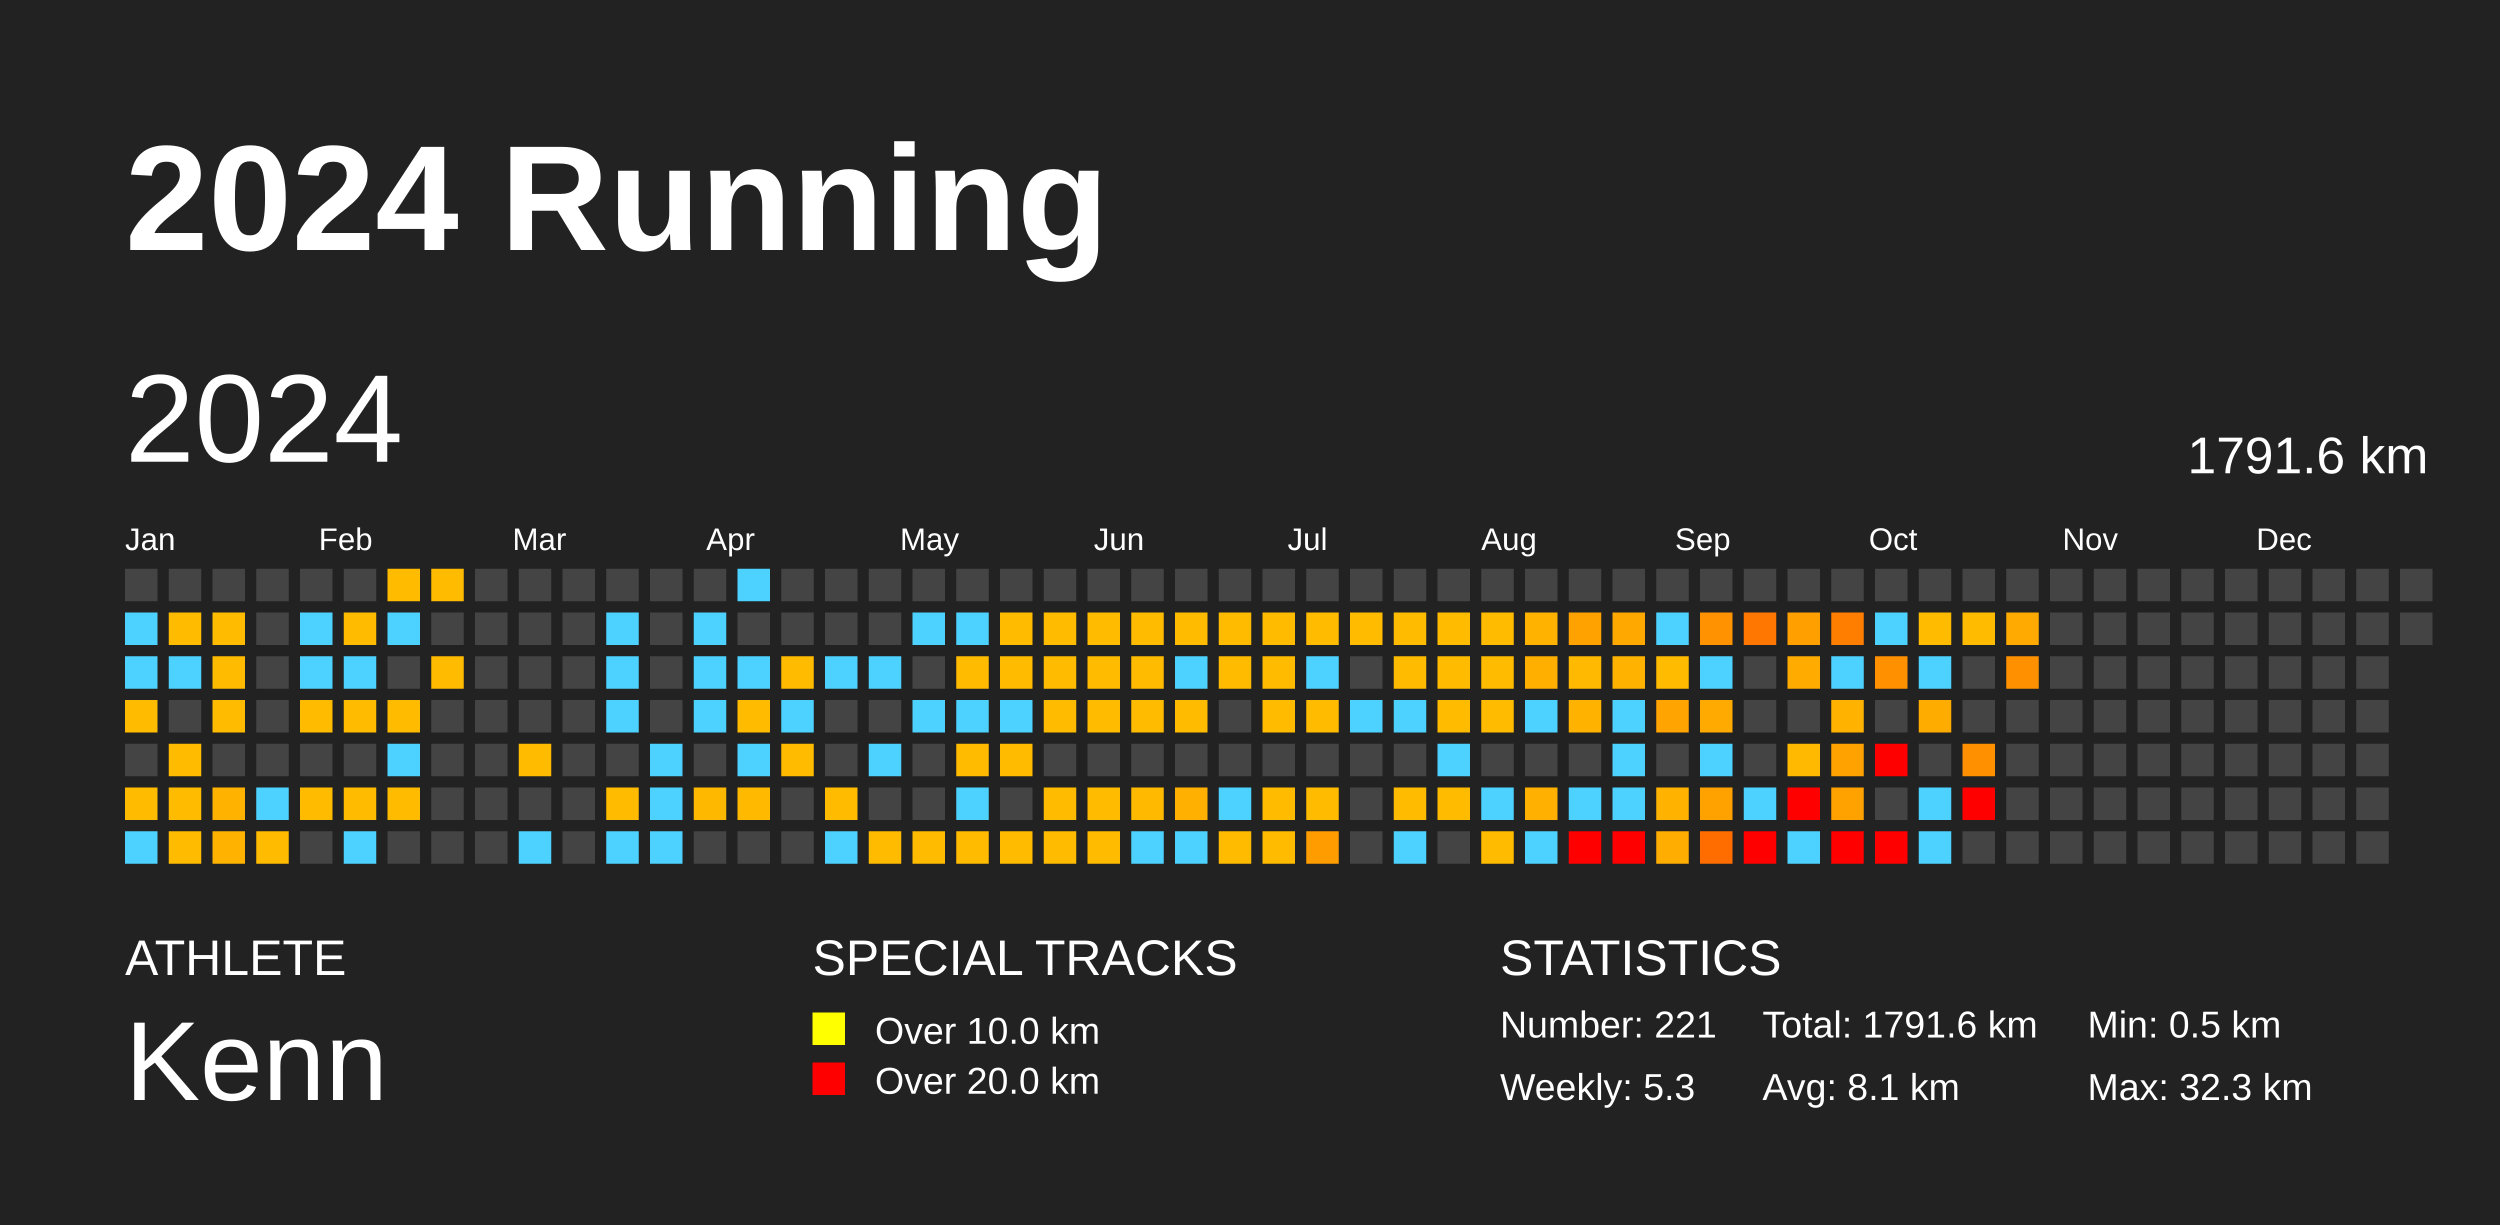
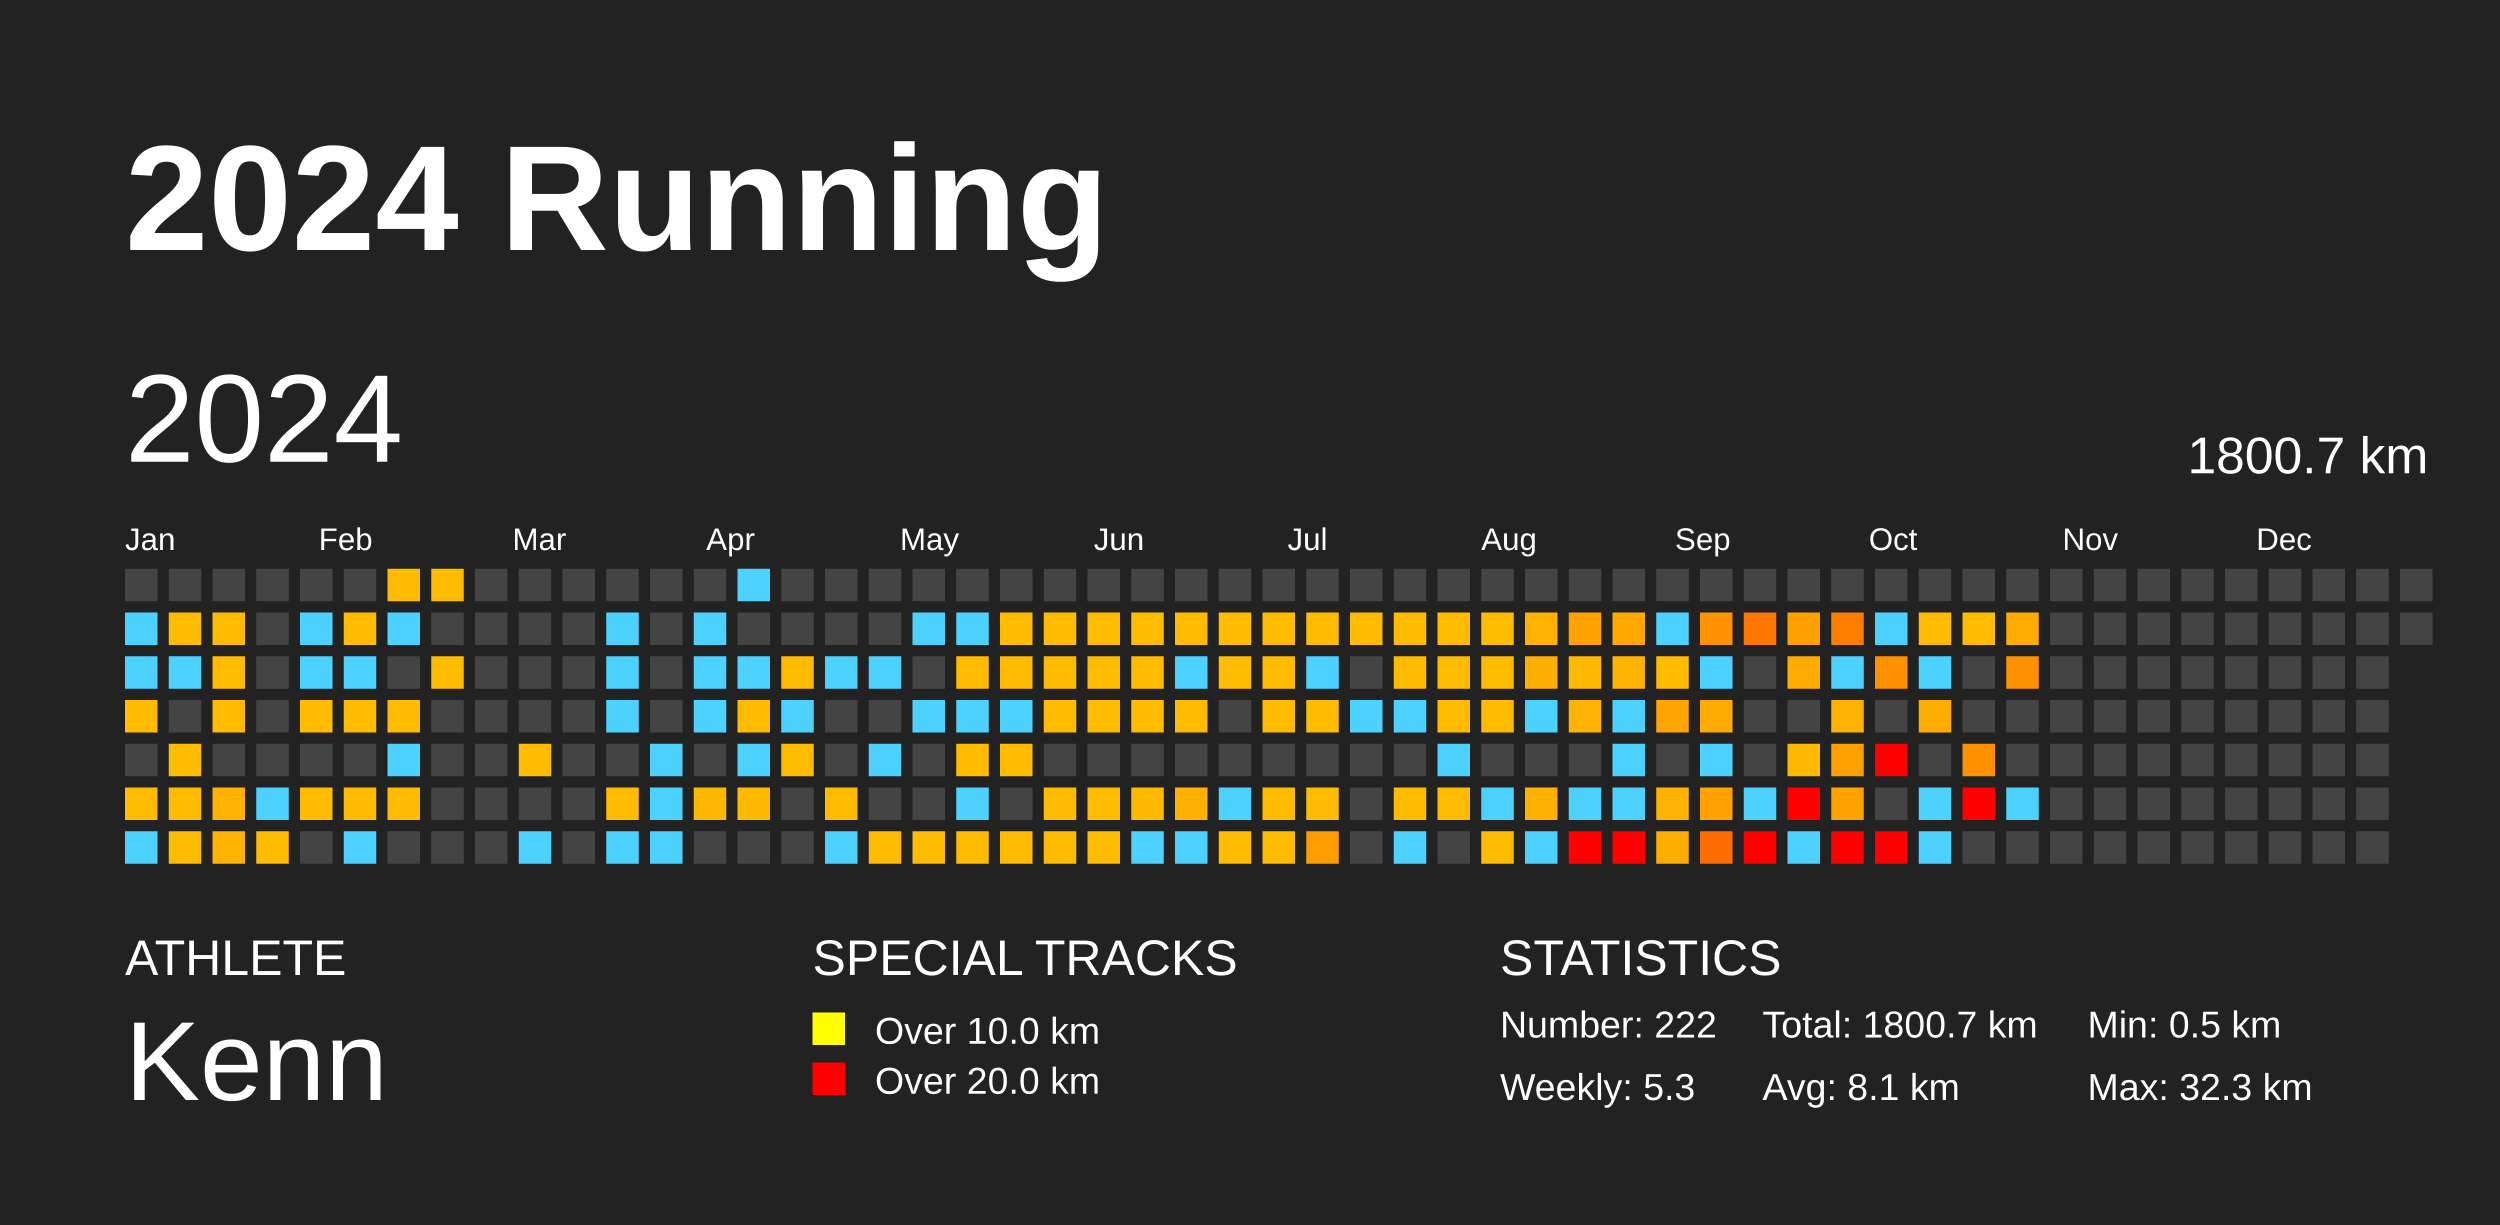
<svg xmlns="http://www.w3.org/2000/svg" baseProfile="full" height="98mm" version="1.1" viewBox="0,0,200,98" width="200mm">
  <defs />
  <rect fill="#222222" height="98" width="200" x="0" y="0" />
  <text fill="#FFFFFF" style="font-size:12px; font-family:Arial; font-weight:bold;" x="10" y="20">2024 Running</text>
  <text fill="#FFFFFF" style="font-size:4px; font-family:Arial" x="10" y="78">ATHLETE</text>
  <text fill="#FFFFFF" style="font-size:9px; font-family:Arial" x="10" y="88">Kenn</text>
  <text fill="#FFFFFF" style="font-size:4px; font-family:Arial" x="65" y="78">SPECIAL TRACKS</text>
  <rect fill="yellow" height="2.6" width="2.6" x="65" y="81" />
  <text fill="#FFFFFF" style="font-size:3px; font-family:Arial" x="70" y="83.5">Over 10.0 km</text>
  <rect fill="red" height="2.6" width="2.6" x="65" y="85" />
  <text fill="#FFFFFF" style="font-size:3px; font-family:Arial" x="70" y="87.5">Over 20.0 km</text>
  <text fill="#FFFFFF" style="font-size:4px; font-family:Arial" x="120" y="78">STATISTICS</text>
-   <text fill="#FFFFFF" style="font-size:3px; font-family:Arial" x="120" y="83">Number: 221</text>
+   <text fill="#FFFFFF" style="font-size:3px; font-family:Arial" x="120" y="83">Number: 222</text>
  <text fill="#FFFFFF" style="font-size:3px; font-family:Arial" x="120" y="88">Weekly: 5.3</text>
-   <text fill="#FFFFFF" style="font-size:3px; font-family:Arial" x="141" y="83">Total: 1791.6 km</text>
+   <text fill="#FFFFFF" style="font-size:3px; font-family:Arial" x="141" y="83">Total: 1800.7 km</text>
  <text fill="#FFFFFF" style="font-size:3px; font-family:Arial" x="141" y="88">Avg: 8.1 km</text>
  <text fill="#FFFFFF" style="font-size:3px; font-family:Arial" x="167" y="83">Min: 0.5 km</text>
  <text fill="#FFFFFF" style="font-size:3px; font-family:Arial" x="167" y="88">Max: 32.3 km</text>
  <text dominant-baseline="hanging" fill="#FFFFFF" style="font-size:10.0px; font-family:Arial;" x="10" y="30">2024</text>
-   <text dominant-baseline="hanging" fill="#FFFFFF" style="font-size:4.125px; font-family:Arial;" x="175" y="35">1791.6 km</text>
+   <text dominant-baseline="hanging" fill="#FFFFFF" style="font-size:4.125px; font-family:Arial;" x="175" y="35">1800.7 km</text>
  <text fill="#FFFFFF" style="font-size:2.5px; font-family:Arial" x="10.0" y="44">Jan</text>
  <text fill="#FFFFFF" style="font-size:2.5px; font-family:Arial" x="25.5" y="44">Feb</text>
  <text fill="#FFFFFF" style="font-size:2.5px; font-family:Arial" x="41.0" y="44">Mar</text>
  <text fill="#FFFFFF" style="font-size:2.5px; font-family:Arial" x="56.5" y="44">Apr</text>
  <text fill="#FFFFFF" style="font-size:2.5px; font-family:Arial" x="72.0" y="44">May</text>
  <text fill="#FFFFFF" style="font-size:2.5px; font-family:Arial" x="87.5" y="44">Jun</text>
  <text fill="#FFFFFF" style="font-size:2.5px; font-family:Arial" x="103.0" y="44">Jul</text>
  <text fill="#FFFFFF" style="font-size:2.5px; font-family:Arial" x="118.5" y="44">Aug</text>
  <text fill="#FFFFFF" style="font-size:2.5px; font-family:Arial" x="134.0" y="44">Sep</text>
  <text fill="#FFFFFF" style="font-size:2.5px; font-family:Arial" x="149.5" y="44">Oct</text>
  <text fill="#FFFFFF" style="font-size:2.5px; font-family:Arial" x="165.0" y="44">Nov</text>
  <text fill="#FFFFFF" style="font-size:2.5px; font-family:Arial" x="180.5" y="44">Dec</text>
  <rect fill="#444444" height="2.6" width="2.6" x="10.0" y="45.5" />
  <rect fill="#4dd2ff" height="2.6" width="2.6" x="10.0" y="49.0" />
  <rect fill="#4dd2ff" height="2.6" width="2.6" x="10.0" y="52.5" />
  <rect fill="#ffbb00" height="2.6" width="2.6" x="10.0" y="56.0" />
  <rect fill="#444444" height="2.6" width="2.6" x="10.0" y="59.5" />
  <rect fill="#ffbb00" height="2.6" width="2.6" x="10.0" y="63.0" />
  <rect fill="#4dd2ff" height="2.6" width="2.6" x="10.0" y="66.5" />
  <rect fill="#444444" height="2.6" width="2.6" x="13.5" y="45.5" />
  <rect fill="#ffbb00" height="2.6" width="2.6" x="13.5" y="49.0" />
  <rect fill="#4dd2ff" height="2.6" width="2.6" x="13.5" y="52.5" />
  <rect fill="#444444" height="2.6" width="2.6" x="13.5" y="56.0" />
  <rect fill="#ffbb00" height="2.6" width="2.6" x="13.5" y="59.5" />
  <rect fill="#ffbb00" height="2.6" width="2.6" x="13.5" y="63.0" />
  <rect fill="#ffbb00" height="2.6" width="2.6" x="13.5" y="66.5" />
  <rect fill="#444444" height="2.6" width="2.6" x="17.0" y="45.5" />
  <rect fill="#ffbb00" height="2.6" width="2.6" x="17.0" y="49.0" />
  <rect fill="#ffbb00" height="2.6" width="2.6" x="17.0" y="52.5" />
  <rect fill="#ffbb00" height="2.6" width="2.6" x="17.0" y="56.0" />
  <rect fill="#444444" height="2.6" width="2.6" x="17.0" y="59.5" />
  <rect fill="#ffb200" height="2.6" width="2.6" x="17.0" y="63.0" />
  <rect fill="#ffb300" height="2.6" width="2.6" x="17.0" y="66.5" />
  <rect fill="#444444" height="2.6" width="2.6" x="20.5" y="45.5" />
  <rect fill="#444444" height="2.6" width="2.6" x="20.5" y="49.0" />
  <rect fill="#444444" height="2.6" width="2.6" x="20.5" y="52.5" />
  <rect fill="#444444" height="2.6" width="2.6" x="20.5" y="56.0" />
  <rect fill="#444444" height="2.6" width="2.6" x="20.5" y="59.5" />
  <rect fill="#4dd2ff" height="2.6" width="2.6" x="20.5" y="63.0" />
  <rect fill="#ffbb00" height="2.6" width="2.6" x="20.5" y="66.5" />
  <rect fill="#444444" height="2.6" width="2.6" x="24.0" y="45.5" />
  <rect fill="#4dd2ff" height="2.6" width="2.6" x="24.0" y="49.0" />
  <rect fill="#4dd2ff" height="2.6" width="2.6" x="24.0" y="52.5" />
  <rect fill="#ffbb00" height="2.6" width="2.6" x="24.0" y="56.0" />
  <rect fill="#444444" height="2.6" width="2.6" x="24.0" y="59.5" />
  <rect fill="#ffbb00" height="2.6" width="2.6" x="24.0" y="63.0" />
  <rect fill="#444444" height="2.6" width="2.6" x="24.0" y="66.5" />
  <rect fill="#444444" height="2.6" width="2.6" x="27.5" y="45.5" />
  <rect fill="#ffbb00" height="2.6" width="2.6" x="27.5" y="49.0" />
  <rect fill="#4dd2ff" height="2.6" width="2.6" x="27.5" y="52.5" />
  <rect fill="#ffbb00" height="2.6" width="2.6" x="27.5" y="56.0" />
  <rect fill="#444444" height="2.6" width="2.6" x="27.5" y="59.5" />
  <rect fill="#ffbb00" height="2.6" width="2.6" x="27.5" y="63.0" />
  <rect fill="#4dd2ff" height="2.6" width="2.6" x="27.5" y="66.5" />
  <rect fill="#ffbb00" height="2.6" width="2.6" x="31.0" y="45.5" />
  <rect fill="#4dd2ff" height="2.6" width="2.6" x="31.0" y="49.0" />
  <rect fill="#444444" height="2.6" width="2.6" x="31.0" y="52.5" />
  <rect fill="#ffbb00" height="2.6" width="2.6" x="31.0" y="56.0" />
  <rect fill="#4dd2ff" height="2.6" width="2.6" x="31.0" y="59.5" />
  <rect fill="#ffbb00" height="2.6" width="2.6" x="31.0" y="63.0" />
  <rect fill="#444444" height="2.6" width="2.6" x="31.0" y="66.5" />
  <rect fill="#ffbb00" height="2.6" width="2.6" x="34.5" y="45.5" />
  <rect fill="#444444" height="2.6" width="2.6" x="34.5" y="49.0" />
  <rect fill="#ffbb00" height="2.6" width="2.6" x="34.5" y="52.5" />
  <rect fill="#444444" height="2.6" width="2.6" x="34.5" y="56.0" />
  <rect fill="#444444" height="2.6" width="2.6" x="34.5" y="59.5" />
  <rect fill="#444444" height="2.6" width="2.6" x="34.5" y="63.0" />
  <rect fill="#444444" height="2.6" width="2.6" x="34.5" y="66.5" />
  <rect fill="#444444" height="2.6" width="2.6" x="38.0" y="45.5" />
  <rect fill="#444444" height="2.6" width="2.6" x="38.0" y="49.0" />
  <rect fill="#444444" height="2.6" width="2.6" x="38.0" y="52.5" />
  <rect fill="#444444" height="2.6" width="2.6" x="38.0" y="56.0" />
  <rect fill="#444444" height="2.6" width="2.6" x="38.0" y="59.5" />
  <rect fill="#444444" height="2.6" width="2.6" x="38.0" y="63.0" />
  <rect fill="#444444" height="2.6" width="2.6" x="38.0" y="66.5" />
  <rect fill="#444444" height="2.6" width="2.6" x="41.5" y="45.5" />
  <rect fill="#444444" height="2.6" width="2.6" x="41.5" y="49.0" />
  <rect fill="#444444" height="2.6" width="2.6" x="41.5" y="52.5" />
  <rect fill="#444444" height="2.6" width="2.6" x="41.5" y="56.0" />
  <rect fill="#ffbb00" height="2.6" width="2.6" x="41.5" y="59.5" />
  <rect fill="#444444" height="2.6" width="2.6" x="41.5" y="63.0" />
  <rect fill="#4dd2ff" height="2.6" width="2.6" x="41.5" y="66.5" />
  <rect fill="#444444" height="2.6" width="2.6" x="45.0" y="45.5" />
  <rect fill="#444444" height="2.6" width="2.6" x="45.0" y="49.0" />
  <rect fill="#444444" height="2.6" width="2.6" x="45.0" y="52.5" />
  <rect fill="#444444" height="2.6" width="2.6" x="45.0" y="56.0" />
  <rect fill="#444444" height="2.6" width="2.6" x="45.0" y="59.5" />
  <rect fill="#444444" height="2.6" width="2.6" x="45.0" y="63.0" />
  <rect fill="#444444" height="2.6" width="2.6" x="45.0" y="66.5" />
  <rect fill="#444444" height="2.6" width="2.6" x="48.5" y="45.5" />
  <rect fill="#4dd2ff" height="2.6" width="2.6" x="48.5" y="49.0" />
  <rect fill="#4dd2ff" height="2.6" width="2.6" x="48.5" y="52.5" />
  <rect fill="#4dd2ff" height="2.6" width="2.6" x="48.5" y="56.0" />
  <rect fill="#444444" height="2.6" width="2.6" x="48.5" y="59.5" />
  <rect fill="#ffbb00" height="2.6" width="2.6" x="48.5" y="63.0" />
  <rect fill="#4dd2ff" height="2.6" width="2.6" x="48.5" y="66.5" />
  <rect fill="#444444" height="2.6" width="2.6" x="52.0" y="45.5" />
  <rect fill="#444444" height="2.6" width="2.6" x="52.0" y="49.0" />
  <rect fill="#444444" height="2.6" width="2.6" x="52.0" y="52.5" />
  <rect fill="#444444" height="2.6" width="2.6" x="52.0" y="56.0" />
  <rect fill="#4dd2ff" height="2.6" width="2.6" x="52.0" y="59.5" />
  <rect fill="#4dd2ff" height="2.6" width="2.6" x="52.0" y="63.0" />
  <rect fill="#4dd2ff" height="2.6" width="2.6" x="52.0" y="66.5" />
  <rect fill="#444444" height="2.6" width="2.6" x="55.5" y="45.5" />
  <rect fill="#4dd2ff" height="2.6" width="2.6" x="55.5" y="49.0" />
  <rect fill="#4dd2ff" height="2.6" width="2.6" x="55.5" y="52.5" />
  <rect fill="#4dd2ff" height="2.6" width="2.6" x="55.5" y="56.0" />
  <rect fill="#444444" height="2.6" width="2.6" x="55.5" y="59.5" />
  <rect fill="#ffb800" height="2.6" width="2.6" x="55.5" y="63.0" />
  <rect fill="#444444" height="2.6" width="2.6" x="55.5" y="66.5" />
  <rect fill="#4dd2ff" height="2.6" width="2.6" x="59.0" y="45.5" />
  <rect fill="#444444" height="2.6" width="2.6" x="59.0" y="49.0" />
  <rect fill="#4dd2ff" height="2.6" width="2.6" x="59.0" y="52.5" />
  <rect fill="#ffbb00" height="2.6" width="2.6" x="59.0" y="56.0" />
  <rect fill="#4dd2ff" height="2.6" width="2.6" x="59.0" y="59.5" />
  <rect fill="#ffba00" height="2.6" width="2.6" x="59.0" y="63.0" />
  <rect fill="#444444" height="2.6" width="2.6" x="59.0" y="66.5" />
  <rect fill="#444444" height="2.6" width="2.6" x="62.5" y="45.5" />
  <rect fill="#444444" height="2.6" width="2.6" x="62.5" y="49.0" />
  <rect fill="#ffbb00" height="2.6" width="2.6" x="62.5" y="52.5" />
  <rect fill="#4dd2ff" height="2.6" width="2.6" x="62.5" y="56.0" />
  <rect fill="#ffbb00" height="2.6" width="2.6" x="62.5" y="59.5" />
  <rect fill="#444444" height="2.6" width="2.6" x="62.5" y="63.0" />
  <rect fill="#444444" height="2.6" width="2.6" x="62.5" y="66.5" />
  <rect fill="#444444" height="2.6" width="2.6" x="66.0" y="45.5" />
  <rect fill="#444444" height="2.6" width="2.6" x="66.0" y="49.0" />
  <rect fill="#4dd2ff" height="2.6" width="2.6" x="66.0" y="52.5" />
  <rect fill="#444444" height="2.6" width="2.6" x="66.0" y="56.0" />
  <rect fill="#444444" height="2.6" width="2.6" x="66.0" y="59.5" />
  <rect fill="#ffbb00" height="2.6" width="2.6" x="66.0" y="63.0" />
  <rect fill="#4dd2ff" height="2.6" width="2.6" x="66.0" y="66.5" />
  <rect fill="#444444" height="2.6" width="2.6" x="69.5" y="45.5" />
  <rect fill="#444444" height="2.6" width="2.6" x="69.5" y="49.0" />
  <rect fill="#4dd2ff" height="2.6" width="2.6" x="69.5" y="52.5" />
  <rect fill="#444444" height="2.6" width="2.6" x="69.5" y="56.0" />
  <rect fill="#4dd2ff" height="2.6" width="2.6" x="69.5" y="59.5" />
  <rect fill="#444444" height="2.6" width="2.6" x="69.5" y="63.0" />
  <rect fill="#ffbb00" height="2.6" width="2.6" x="69.5" y="66.5" />
  <rect fill="#444444" height="2.6" width="2.6" x="73.0" y="45.5" />
  <rect fill="#4dd2ff" height="2.6" width="2.6" x="73.0" y="49.0" />
  <rect fill="#444444" height="2.6" width="2.6" x="73.0" y="52.5" />
  <rect fill="#4dd2ff" height="2.6" width="2.6" x="73.0" y="56.0" />
  <rect fill="#444444" height="2.6" width="2.6" x="73.0" y="59.5" />
  <rect fill="#444444" height="2.6" width="2.6" x="73.0" y="63.0" />
  <rect fill="#ffbb00" height="2.6" width="2.6" x="73.0" y="66.5" />
  <rect fill="#444444" height="2.6" width="2.6" x="76.5" y="45.5" />
  <rect fill="#4dd2ff" height="2.6" width="2.6" x="76.5" y="49.0" />
  <rect fill="#ffbb00" height="2.6" width="2.6" x="76.5" y="52.5" />
  <rect fill="#4dd2ff" height="2.6" width="2.6" x="76.5" y="56.0" />
  <rect fill="#ffbb00" height="2.6" width="2.6" x="76.5" y="59.5" />
  <rect fill="#4dd2ff" height="2.6" width="2.6" x="76.5" y="63.0" />
  <rect fill="#ffbb00" height="2.6" width="2.6" x="76.5" y="66.5" />
  <rect fill="#444444" height="2.6" width="2.6" x="80.0" y="45.5" />
  <rect fill="#ffbb00" height="2.6" width="2.6" x="80.0" y="49.0" />
  <rect fill="#ffbb00" height="2.6" width="2.6" x="80.0" y="52.5" />
  <rect fill="#4dd2ff" height="2.6" width="2.6" x="80.0" y="56.0" />
  <rect fill="#ffbb00" height="2.6" width="2.6" x="80.0" y="59.5" />
  <rect fill="#444444" height="2.6" width="2.6" x="80.0" y="63.0" />
  <rect fill="#ffbb00" height="2.6" width="2.6" x="80.0" y="66.5" />
  <rect fill="#444444" height="2.6" width="2.6" x="83.5" y="45.5" />
  <rect fill="#ffbb00" height="2.6" width="2.6" x="83.5" y="49.0" />
  <rect fill="#ffbb00" height="2.6" width="2.6" x="83.5" y="52.5" />
  <rect fill="#ffbb00" height="2.6" width="2.6" x="83.5" y="56.0" />
  <rect fill="#444444" height="2.6" width="2.6" x="83.5" y="59.5" />
  <rect fill="#ffbb00" height="2.6" width="2.6" x="83.5" y="63.0" />
  <rect fill="#ffbb00" height="2.6" width="2.6" x="83.5" y="66.5" />
  <rect fill="#444444" height="2.6" width="2.6" x="87.0" y="45.5" />
  <rect fill="#ffbb00" height="2.6" width="2.6" x="87.0" y="49.0" />
  <rect fill="#ffbb00" height="2.6" width="2.6" x="87.0" y="52.5" />
  <rect fill="#ffbb00" height="2.6" width="2.6" x="87.0" y="56.0" />
  <rect fill="#444444" height="2.6" width="2.6" x="87.0" y="59.5" />
  <rect fill="#ffbb00" height="2.6" width="2.6" x="87.0" y="63.0" />
  <rect fill="#ffbb00" height="2.6" width="2.6" x="87.0" y="66.5" />
  <rect fill="#444444" height="2.6" width="2.6" x="90.5" y="45.5" />
  <rect fill="#ffbb00" height="2.6" width="2.6" x="90.5" y="49.0" />
  <rect fill="#ffbb00" height="2.6" width="2.6" x="90.5" y="52.5" />
  <rect fill="#ffbb00" height="2.6" width="2.6" x="90.5" y="56.0" />
  <rect fill="#444444" height="2.6" width="2.6" x="90.5" y="59.5" />
  <rect fill="#ffba00" height="2.6" width="2.6" x="90.5" y="63.0" />
  <rect fill="#4dd2ff" height="2.6" width="2.6" x="90.5" y="66.5" />
  <rect fill="#444444" height="2.6" width="2.6" x="94.0" y="45.5" />
  <rect fill="#ffbb00" height="2.6" width="2.6" x="94.0" y="49.0" />
  <rect fill="#4dd2ff" height="2.6" width="2.6" x="94.0" y="52.5" />
  <rect fill="#ffbb00" height="2.6" width="2.6" x="94.0" y="56.0" />
  <rect fill="#444444" height="2.6" width="2.6" x="94.0" y="59.5" />
  <rect fill="#ffb000" height="2.6" width="2.6" x="94.0" y="63.0" />
  <rect fill="#4dd2ff" height="2.6" width="2.6" x="94.0" y="66.5" />
  <rect fill="#444444" height="2.6" width="2.6" x="97.5" y="45.5" />
  <rect fill="#ffbb00" height="2.6" width="2.6" x="97.5" y="49.0" />
  <rect fill="#ffbb00" height="2.6" width="2.6" x="97.5" y="52.5" />
  <rect fill="#444444" height="2.6" width="2.6" x="97.5" y="56.0" />
  <rect fill="#444444" height="2.6" width="2.6" x="97.5" y="59.5" />
  <rect fill="#4dd2ff" height="2.6" width="2.6" x="97.5" y="63.0" />
  <rect fill="#ffbb00" height="2.6" width="2.6" x="97.5" y="66.5" />
  <rect fill="#444444" height="2.6" width="2.6" x="101.0" y="45.5" />
  <rect fill="#ffbb00" height="2.6" width="2.6" x="101.0" y="49.0" />
  <rect fill="#ffbb00" height="2.6" width="2.6" x="101.0" y="52.5" />
  <rect fill="#ffbb00" height="2.6" width="2.6" x="101.0" y="56.0" />
  <rect fill="#444444" height="2.6" width="2.6" x="101.0" y="59.5" />
  <rect fill="#ffbb00" height="2.6" width="2.6" x="101.0" y="63.0" />
  <rect fill="#ffbb00" height="2.6" width="2.6" x="101.0" y="66.5" />
  <rect fill="#444444" height="2.6" width="2.6" x="104.5" y="45.5" />
  <rect fill="#ffbb00" height="2.6" width="2.6" x="104.5" y="49.0" />
  <rect fill="#4dd2ff" height="2.6" width="2.6" x="104.5" y="52.5" />
  <rect fill="#ffbb00" height="2.6" width="2.6" x="104.5" y="56.0" />
  <rect fill="#444444" height="2.6" width="2.6" x="104.5" y="59.5" />
  <rect fill="#ffbb00" height="2.6" width="2.6" x="104.5" y="63.0" />
  <rect fill="#ff9d00" height="2.6" width="2.6" x="104.5" y="66.5" />
  <rect fill="#444444" height="2.6" width="2.6" x="108.0" y="45.5" />
  <rect fill="#ffbb00" height="2.6" width="2.6" x="108.0" y="49.0" />
  <rect fill="#444444" height="2.6" width="2.6" x="108.0" y="52.5" />
  <rect fill="#4dd2ff" height="2.6" width="2.6" x="108.0" y="56.0" />
  <rect fill="#444444" height="2.6" width="2.6" x="108.0" y="59.5" />
  <rect fill="#444444" height="2.6" width="2.6" x="108.0" y="63.0" />
  <rect fill="#444444" height="2.6" width="2.6" x="108.0" y="66.5" />
  <rect fill="#444444" height="2.6" width="2.6" x="111.5" y="45.5" />
  <rect fill="#ffbb00" height="2.6" width="2.6" x="111.5" y="49.0" />
  <rect fill="#ffbb00" height="2.6" width="2.6" x="111.5" y="52.5" />
  <rect fill="#4dd2ff" height="2.6" width="2.6" x="111.5" y="56.0" />
  <rect fill="#444444" height="2.6" width="2.6" x="111.5" y="59.5" />
  <rect fill="#ffbb00" height="2.6" width="2.6" x="111.5" y="63.0" />
  <rect fill="#4dd2ff" height="2.6" width="2.6" x="111.5" y="66.5" />
  <rect fill="#444444" height="2.6" width="2.6" x="115.0" y="45.5" />
  <rect fill="#ffbb00" height="2.6" width="2.6" x="115.0" y="49.0" />
  <rect fill="#ffbb00" height="2.6" width="2.6" x="115.0" y="52.5" />
  <rect fill="#ffbb00" height="2.6" width="2.6" x="115.0" y="56.0" />
  <rect fill="#4dd2ff" height="2.6" width="2.6" x="115.0" y="59.5" />
  <rect fill="#ffbb00" height="2.6" width="2.6" x="115.0" y="63.0" />
  <rect fill="#444444" height="2.6" width="2.6" x="115.0" y="66.5" />
  <rect fill="#444444" height="2.6" width="2.6" x="118.5" y="45.5" />
  <rect fill="#ffbb00" height="2.6" width="2.6" x="118.5" y="49.0" />
  <rect fill="#ffbb00" height="2.6" width="2.6" x="118.5" y="52.5" />
  <rect fill="#ffbb00" height="2.6" width="2.6" x="118.5" y="56.0" />
  <rect fill="#444444" height="2.6" width="2.6" x="118.5" y="59.5" />
  <rect fill="#4dd2ff" height="2.6" width="2.6" x="118.5" y="63.0" />
  <rect fill="#ffbb00" height="2.6" width="2.6" x="118.5" y="66.5" />
  <rect fill="#444444" height="2.6" width="2.6" x="122.0" y="45.5" />
  <rect fill="#ffb300" height="2.6" width="2.6" x="122.0" y="49.0" />
  <rect fill="#ffaf00" height="2.6" width="2.6" x="122.0" y="52.5" />
  <rect fill="#4dd2ff" height="2.6" width="2.6" x="122.0" y="56.0" />
  <rect fill="#444444" height="2.6" width="2.6" x="122.0" y="59.5" />
  <rect fill="#ffb000" height="2.6" width="2.6" x="122.0" y="63.0" />
  <rect fill="#4dd2ff" height="2.6" width="2.6" x="122.0" y="66.5" />
  <rect fill="#444444" height="2.6" width="2.6" x="125.5" y="45.5" />
  <rect fill="#ffa200" height="2.6" width="2.6" x="125.5" y="49.0" />
  <rect fill="#ffb900" height="2.6" width="2.6" x="125.5" y="52.5" />
  <rect fill="#ffb300" height="2.6" width="2.6" x="125.5" y="56.0" />
  <rect fill="#444444" height="2.6" width="2.6" x="125.5" y="59.5" />
  <rect fill="#4dd2ff" height="2.6" width="2.6" x="125.5" y="63.0" />
  <rect fill="red" height="2.6" width="2.6" x="125.5" y="66.5" />
  <rect fill="#444444" height="2.6" width="2.6" x="129.0" y="45.5" />
  <rect fill="#ffa900" height="2.6" width="2.6" x="129.0" y="49.0" />
  <rect fill="#ffb300" height="2.6" width="2.6" x="129.0" y="52.5" />
  <rect fill="#4dd2ff" height="2.6" width="2.6" x="129.0" y="56.0" />
  <rect fill="#4dd2ff" height="2.6" width="2.6" x="129.0" y="59.5" />
  <rect fill="#4dd2ff" height="2.6" width="2.6" x="129.0" y="63.0" />
  <rect fill="red" height="2.6" width="2.6" x="129.0" y="66.5" />
  <rect fill="#444444" height="2.6" width="2.6" x="132.5" y="45.5" />
  <rect fill="#4dd2ff" height="2.6" width="2.6" x="132.5" y="49.0" />
  <rect fill="#ffbb00" height="2.6" width="2.6" x="132.5" y="52.5" />
  <rect fill="#ffa400" height="2.6" width="2.6" x="132.5" y="56.0" />
  <rect fill="#444444" height="2.6" width="2.6" x="132.5" y="59.5" />
  <rect fill="#ffb300" height="2.6" width="2.6" x="132.5" y="63.0" />
  <rect fill="#ffad00" height="2.6" width="2.6" x="132.5" y="66.5" />
  <rect fill="#444444" height="2.6" width="2.6" x="136.0" y="45.5" />
  <rect fill="#ff9200" height="2.6" width="2.6" x="136.0" y="49.0" />
  <rect fill="#4dd2ff" height="2.6" width="2.6" x="136.0" y="52.5" />
  <rect fill="#ffaa00" height="2.6" width="2.6" x="136.0" y="56.0" />
  <rect fill="#4dd2ff" height="2.6" width="2.6" x="136.0" y="59.5" />
  <rect fill="#ffa200" height="2.6" width="2.6" x="136.0" y="63.0" />
  <rect fill="#ff6d00" height="2.6" width="2.6" x="136.0" y="66.5" />
  <rect fill="#444444" height="2.6" width="2.6" x="139.5" y="45.5" />
  <rect fill="#ff7600" height="2.6" width="2.6" x="139.5" y="49.0" />
  <rect fill="#444444" height="2.6" width="2.6" x="139.5" y="52.5" />
  <rect fill="#444444" height="2.6" width="2.6" x="139.5" y="56.0" />
  <rect fill="#444444" height="2.6" width="2.6" x="139.5" y="59.5" />
  <rect fill="#4dd2ff" height="2.6" width="2.6" x="139.5" y="63.0" />
  <rect fill="red" height="2.6" width="2.6" x="139.5" y="66.5" />
  <rect fill="#444444" height="2.6" width="2.6" x="143.0" y="45.5" />
  <rect fill="#ff9f00" height="2.6" width="2.6" x="143.0" y="49.0" />
  <rect fill="#ffab00" height="2.6" width="2.6" x="143.0" y="52.5" />
  <rect fill="#444444" height="2.6" width="2.6" x="143.0" y="56.0" />
  <rect fill="#ffb900" height="2.6" width="2.6" x="143.0" y="59.5" />
  <rect fill="red" height="2.6" width="2.6" x="143.0" y="63.0" />
  <rect fill="#4dd2ff" height="2.6" width="2.6" x="143.0" y="66.5" />
  <rect fill="#444444" height="2.6" width="2.6" x="146.5" y="45.5" />
  <rect fill="#ff7e00" height="2.6" width="2.6" x="146.5" y="49.0" />
  <rect fill="#4dd2ff" height="2.6" width="2.6" x="146.5" y="52.5" />
  <rect fill="#ffb300" height="2.6" width="2.6" x="146.5" y="56.0" />
  <rect fill="#ffa200" height="2.6" width="2.6" x="146.5" y="59.5" />
  <rect fill="#ffa200" height="2.6" width="2.6" x="146.5" y="63.0" />
  <rect fill="red" height="2.6" width="2.6" x="146.5" y="66.5" />
  <rect fill="#444444" height="2.6" width="2.6" x="150.0" y="45.5" />
  <rect fill="#4dd2ff" height="2.6" width="2.6" x="150.0" y="49.0" />
  <rect fill="#ff9000" height="2.6" width="2.6" x="150.0" y="52.5" />
  <rect fill="#444444" height="2.6" width="2.6" x="150.0" y="56.0" />
  <rect fill="red" height="2.6" width="2.6" x="150.0" y="59.5" />
  <rect fill="#444444" height="2.6" width="2.6" x="150.0" y="63.0" />
  <rect fill="red" height="2.6" width="2.6" x="150.0" y="66.5" />
  <rect fill="#444444" height="2.6" width="2.6" x="153.5" y="45.5" />
  <rect fill="#ffbb00" height="2.6" width="2.6" x="153.5" y="49.0" />
  <rect fill="#4dd2ff" height="2.6" width="2.6" x="153.5" y="52.5" />
  <rect fill="#ffac00" height="2.6" width="2.6" x="153.5" y="56.0" />
  <rect fill="#444444" height="2.6" width="2.6" x="153.5" y="59.5" />
  <rect fill="#4dd2ff" height="2.6" width="2.6" x="153.5" y="63.0" />
  <rect fill="#4dd2ff" height="2.6" width="2.6" x="153.5" y="66.5" />
  <rect fill="#444444" height="2.6" width="2.6" x="157.0" y="45.5" />
  <rect fill="#ffbb00" height="2.6" width="2.6" x="157.0" y="49.0" />
  <rect fill="#444444" height="2.6" width="2.6" x="157.0" y="52.5" />
  <rect fill="#444444" height="2.6" width="2.6" x="157.0" y="56.0" />
  <rect fill="#ff9000" height="2.6" width="2.6" x="157.0" y="59.5" />
  <rect fill="red" height="2.6" width="2.6" x="157.0" y="63.0" />
  <rect fill="#444444" height="2.6" width="2.6" x="157.0" y="66.5" />
  <rect fill="#444444" height="2.6" width="2.6" x="160.5" y="45.5" />
  <rect fill="#ffaa00" height="2.6" width="2.6" x="160.5" y="49.0" />
  <rect fill="#ff9100" height="2.6" width="2.6" x="160.5" y="52.5" />
  <rect fill="#444444" height="2.6" width="2.6" x="160.5" y="56.0" />
  <rect fill="#444444" height="2.6" width="2.6" x="160.5" y="59.5" />
-   <rect fill="#444444" height="2.6" width="2.6" x="160.5" y="63.0" />
+   <rect fill="#4dd2ff" height="2.6" width="2.6" x="160.5" y="63.0" />
  <rect fill="#444444" height="2.6" width="2.6" x="160.5" y="66.5" />
  <rect fill="#444444" height="2.6" width="2.6" x="164.0" y="45.5" />
  <rect fill="#444444" height="2.6" width="2.6" x="164.0" y="49.0" />
  <rect fill="#444444" height="2.6" width="2.6" x="164.0" y="52.5" />
  <rect fill="#444444" height="2.6" width="2.6" x="164.0" y="56.0" />
  <rect fill="#444444" height="2.6" width="2.6" x="164.0" y="59.5" />
  <rect fill="#444444" height="2.6" width="2.6" x="164.0" y="63.0" />
  <rect fill="#444444" height="2.6" width="2.6" x="164.0" y="66.5" />
  <rect fill="#444444" height="2.6" width="2.6" x="167.5" y="45.5" />
  <rect fill="#444444" height="2.6" width="2.6" x="167.5" y="49.0" />
  <rect fill="#444444" height="2.6" width="2.6" x="167.5" y="52.5" />
  <rect fill="#444444" height="2.6" width="2.6" x="167.5" y="56.0" />
  <rect fill="#444444" height="2.6" width="2.6" x="167.5" y="59.5" />
  <rect fill="#444444" height="2.6" width="2.6" x="167.5" y="63.0" />
  <rect fill="#444444" height="2.6" width="2.6" x="167.5" y="66.5" />
  <rect fill="#444444" height="2.6" width="2.6" x="171.0" y="45.5" />
  <rect fill="#444444" height="2.6" width="2.6" x="171.0" y="49.0" />
  <rect fill="#444444" height="2.6" width="2.6" x="171.0" y="52.5" />
  <rect fill="#444444" height="2.6" width="2.6" x="171.0" y="56.0" />
  <rect fill="#444444" height="2.6" width="2.6" x="171.0" y="59.5" />
  <rect fill="#444444" height="2.6" width="2.6" x="171.0" y="63.0" />
  <rect fill="#444444" height="2.6" width="2.6" x="171.0" y="66.5" />
  <rect fill="#444444" height="2.6" width="2.6" x="174.5" y="45.5" />
  <rect fill="#444444" height="2.6" width="2.6" x="174.5" y="49.0" />
  <rect fill="#444444" height="2.6" width="2.6" x="174.5" y="52.5" />
  <rect fill="#444444" height="2.6" width="2.6" x="174.5" y="56.0" />
  <rect fill="#444444" height="2.6" width="2.6" x="174.5" y="59.5" />
  <rect fill="#444444" height="2.6" width="2.6" x="174.5" y="63.0" />
  <rect fill="#444444" height="2.6" width="2.6" x="174.5" y="66.5" />
  <rect fill="#444444" height="2.6" width="2.6" x="178.0" y="45.5" />
  <rect fill="#444444" height="2.6" width="2.6" x="178.0" y="49.0" />
  <rect fill="#444444" height="2.6" width="2.6" x="178.0" y="52.5" />
  <rect fill="#444444" height="2.6" width="2.6" x="178.0" y="56.0" />
  <rect fill="#444444" height="2.6" width="2.6" x="178.0" y="59.5" />
  <rect fill="#444444" height="2.6" width="2.6" x="178.0" y="63.0" />
  <rect fill="#444444" height="2.6" width="2.6" x="178.0" y="66.5" />
  <rect fill="#444444" height="2.6" width="2.6" x="181.5" y="45.5" />
  <rect fill="#444444" height="2.6" width="2.6" x="181.5" y="49.0" />
  <rect fill="#444444" height="2.6" width="2.6" x="181.5" y="52.5" />
  <rect fill="#444444" height="2.6" width="2.6" x="181.5" y="56.0" />
  <rect fill="#444444" height="2.6" width="2.6" x="181.5" y="59.5" />
  <rect fill="#444444" height="2.6" width="2.6" x="181.5" y="63.0" />
  <rect fill="#444444" height="2.6" width="2.6" x="181.5" y="66.5" />
  <rect fill="#444444" height="2.6" width="2.6" x="185.0" y="45.5" />
  <rect fill="#444444" height="2.6" width="2.6" x="185.0" y="49.0" />
  <rect fill="#444444" height="2.6" width="2.6" x="185.0" y="52.5" />
  <rect fill="#444444" height="2.6" width="2.6" x="185.0" y="56.0" />
  <rect fill="#444444" height="2.6" width="2.6" x="185.0" y="59.5" />
  <rect fill="#444444" height="2.6" width="2.6" x="185.0" y="63.0" />
  <rect fill="#444444" height="2.6" width="2.6" x="185.0" y="66.5" />
  <rect fill="#444444" height="2.6" width="2.6" x="188.5" y="45.5" />
  <rect fill="#444444" height="2.6" width="2.6" x="188.5" y="49.0" />
  <rect fill="#444444" height="2.6" width="2.6" x="188.5" y="52.5" />
  <rect fill="#444444" height="2.6" width="2.6" x="188.5" y="56.0" />
  <rect fill="#444444" height="2.6" width="2.6" x="188.5" y="59.5" />
  <rect fill="#444444" height="2.6" width="2.6" x="188.5" y="63.0" />
  <rect fill="#444444" height="2.6" width="2.6" x="188.5" y="66.5" />
  <rect fill="#444444" height="2.6" width="2.6" x="192.0" y="45.5" />
  <rect fill="#444444" height="2.6" width="2.6" x="192.0" y="49.0" />
</svg>
